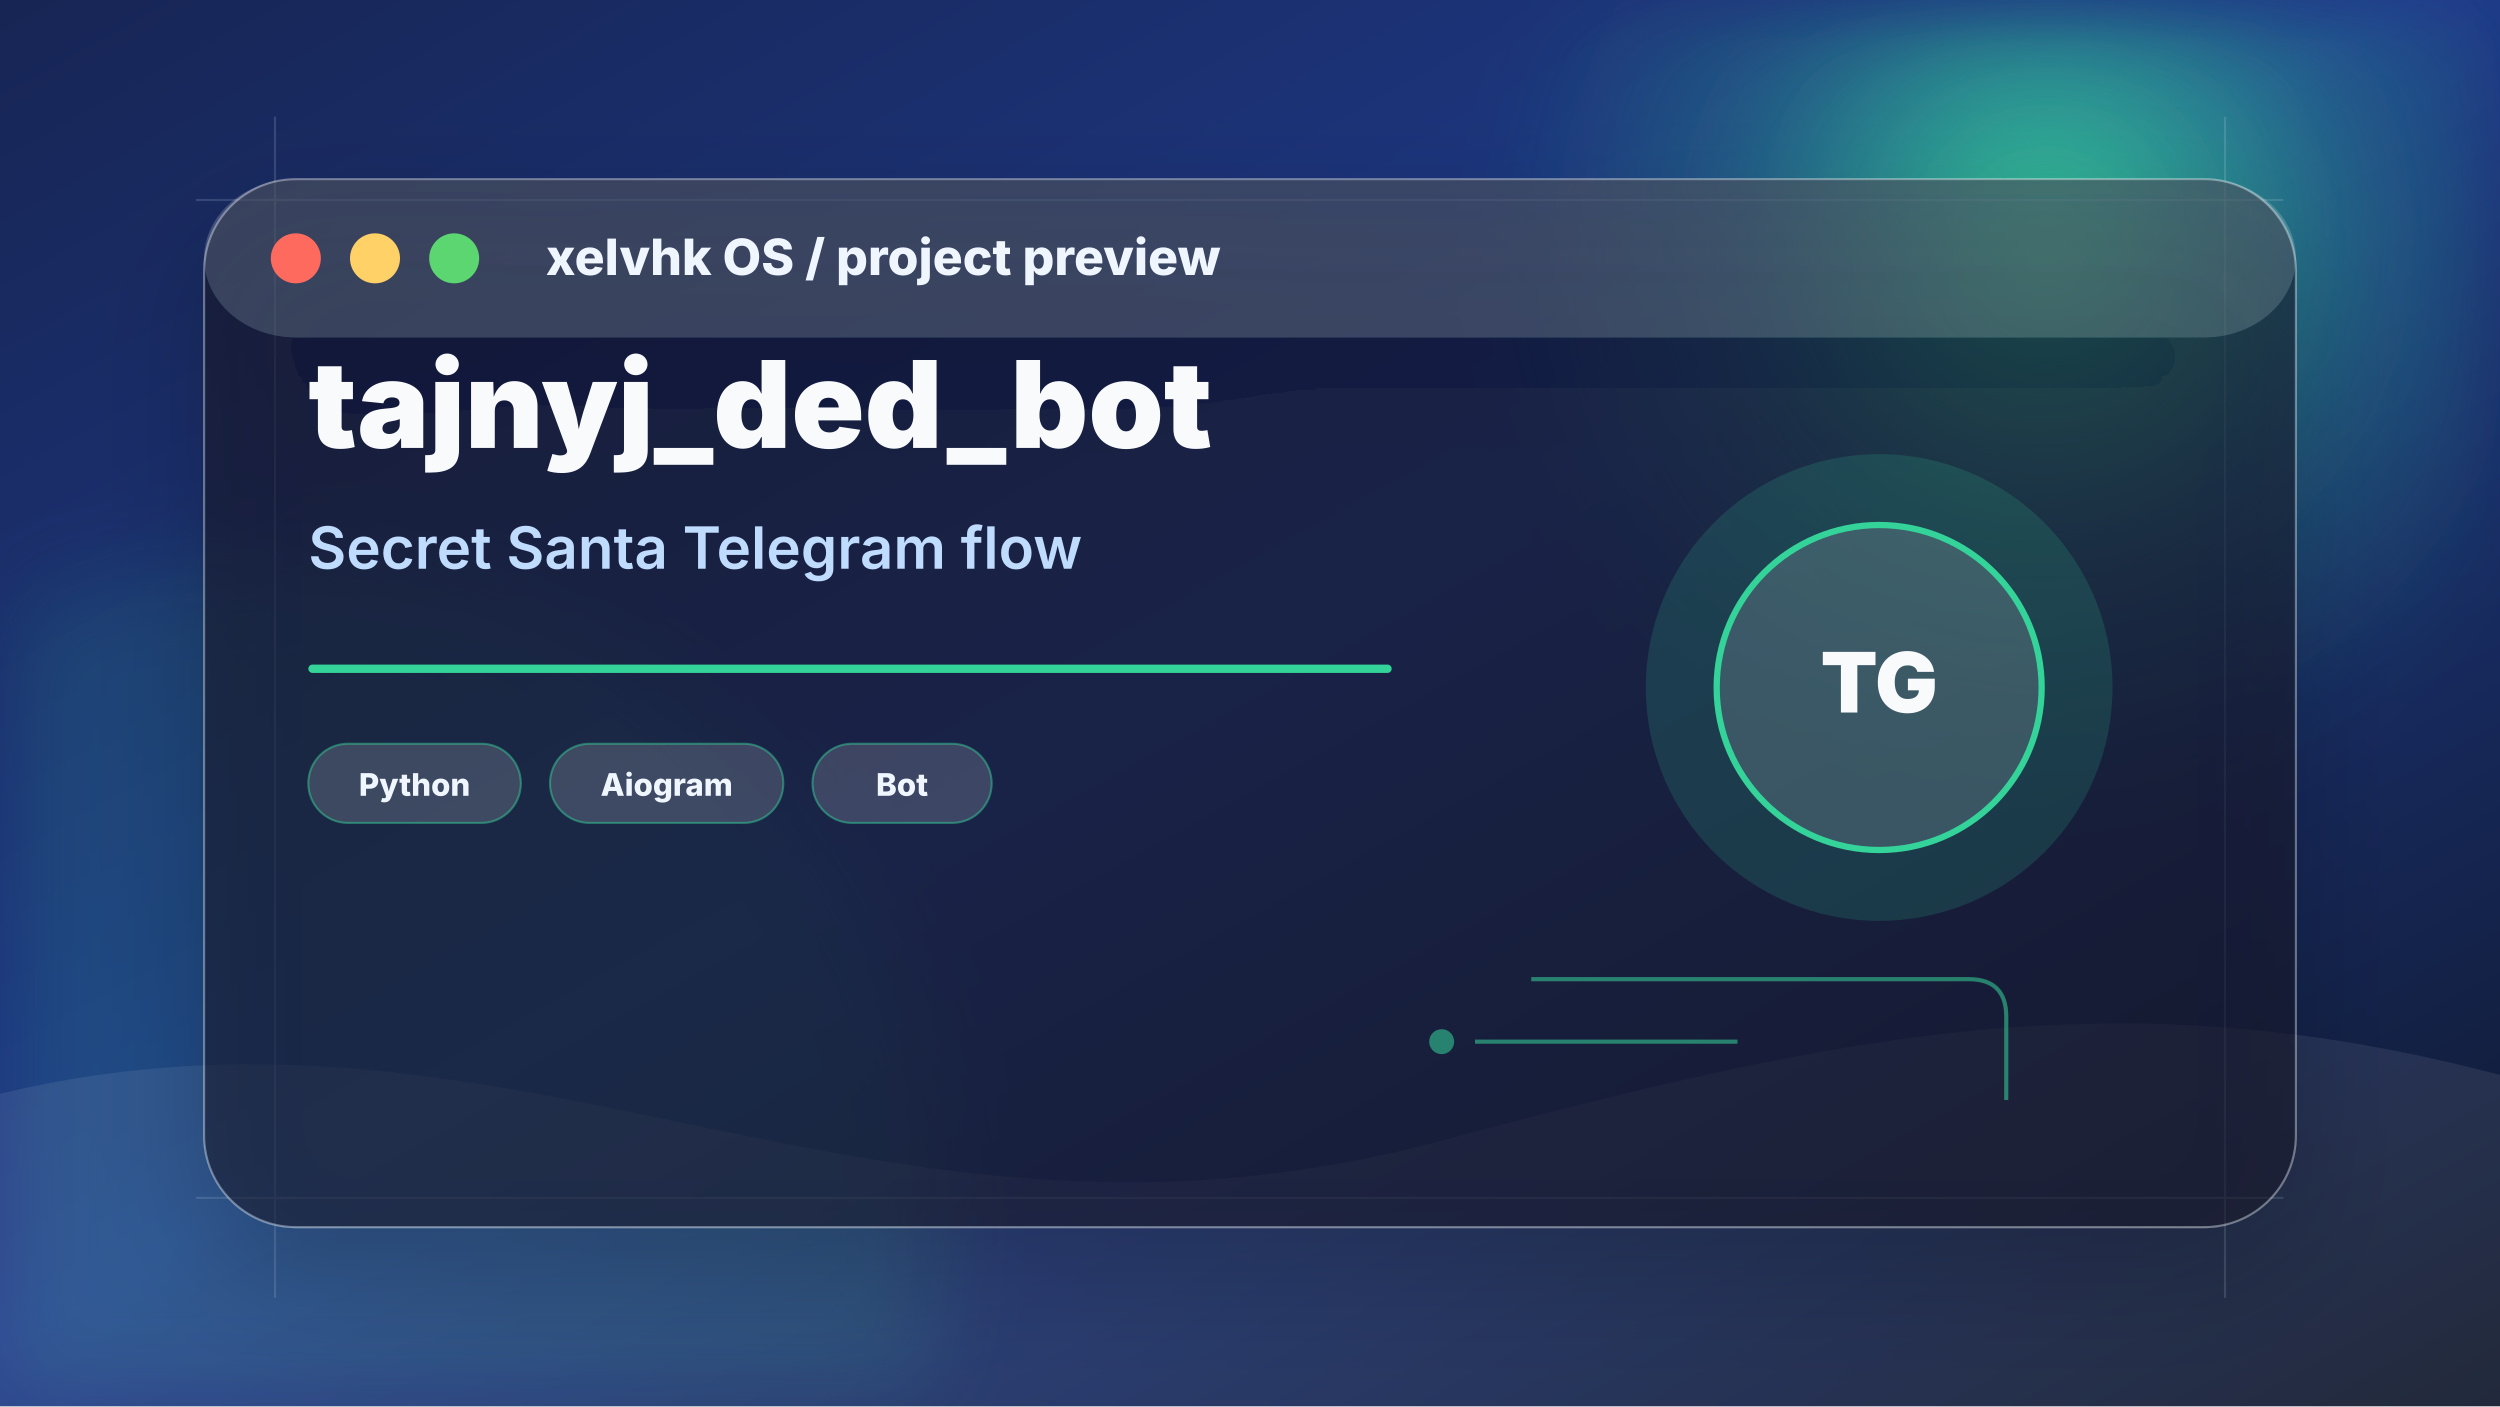
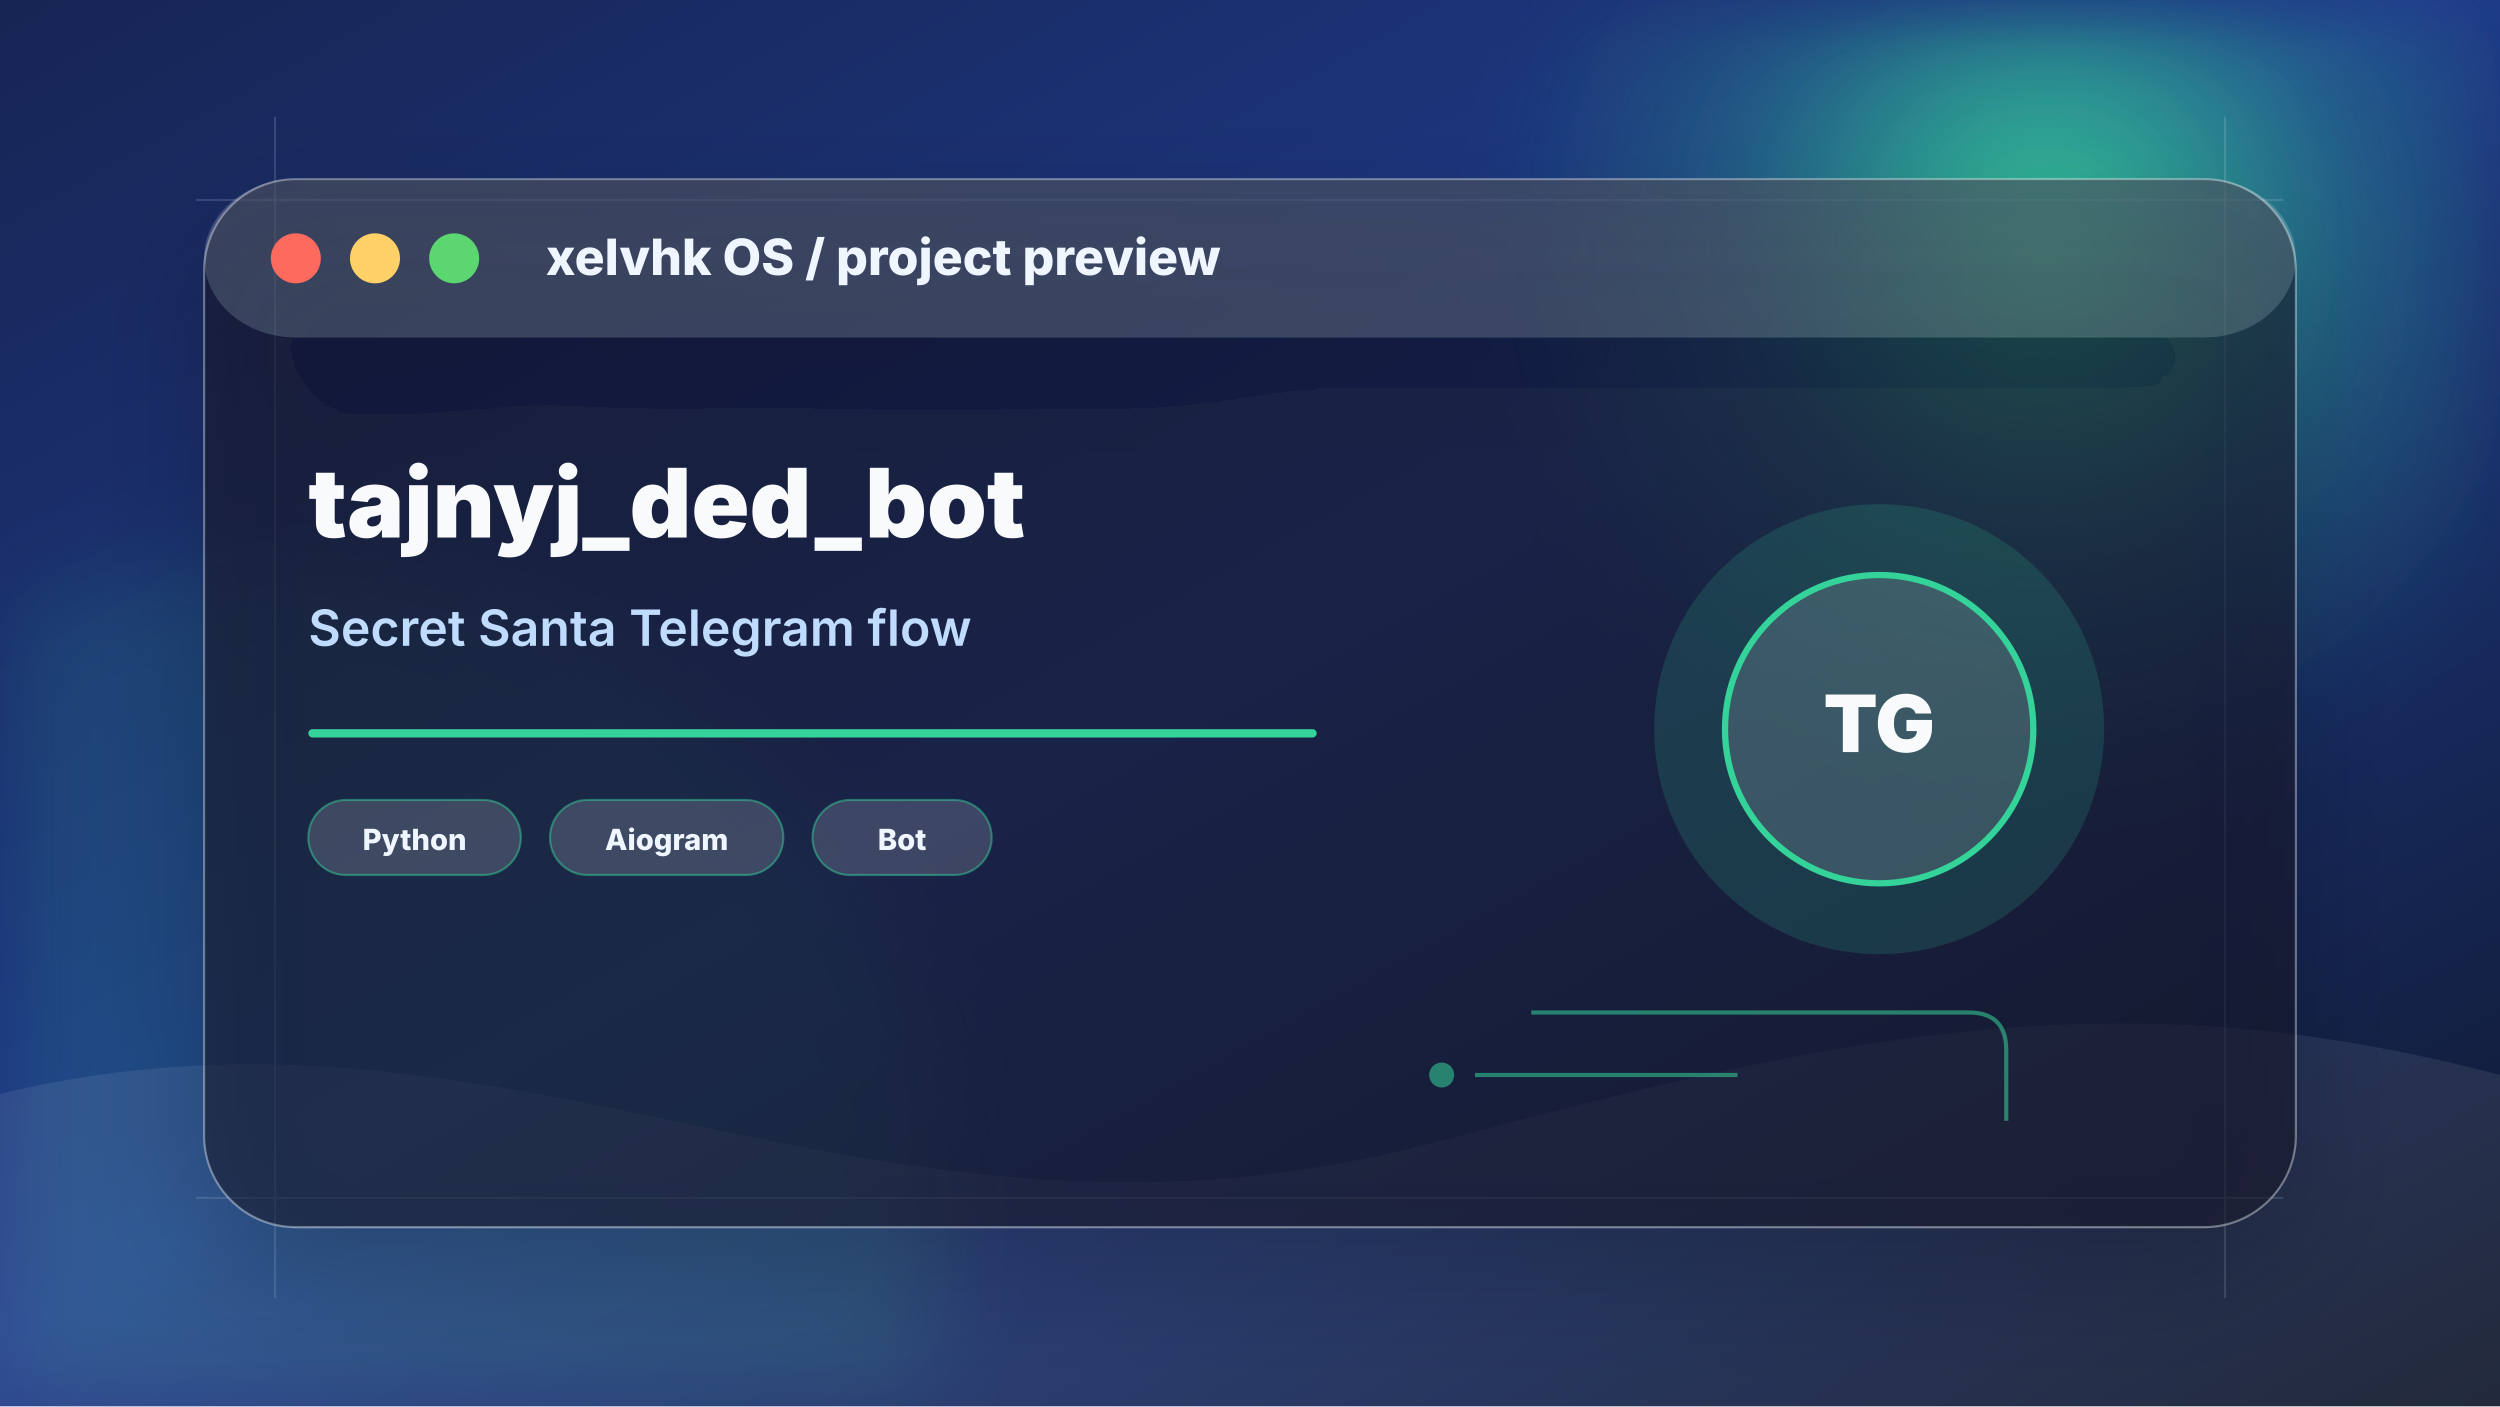
<svg xmlns="http://www.w3.org/2000/svg" width="1200" height="675" viewBox="0 0 1200 675" role="img" aria-label="tajnyj_ded_bot preview">
  <defs>
    <linearGradient id="bg" x1="0" y1="0" x2="1" y2="1">
      <stop offset="0" stop-color="#172554" />
      <stop offset="0.48" stop-color="#1e3a8a" />
      <stop offset="1" stop-color="#0f172a" />
    </linearGradient>
    <radialGradient id="orb" cx="50%" cy="50%" r="50%">
      <stop offset="0" stop-color="#34d399" stop-opacity="0.95" />
      <stop offset="0.58" stop-color="#34d399" stop-opacity="0.22" />
      <stop offset="1" stop-color="#34d399" stop-opacity="0" />
    </radialGradient>
    <filter id="blur">
      <feGaussianBlur stdDeviation="22" />
    </filter>
    <filter id="shadow" x="-20%" y="-20%" width="140%" height="140%">
      <feDropShadow dx="0" dy="24" stdDeviation="28" flood-color="#020617" flood-opacity="0.34" />
    </filter>
  </defs>
  <rect width="1200" height="675" fill="url(#bg)" />
  <circle cx="982" cy="118" r="260" fill="url(#orb)" filter="url(#blur)" />
  <circle cx="130" cy="590" r="320" fill="#34d399" opacity="0.12" filter="url(#blur)" />
  <path d="M0 525 C250 465 420 620 690 548 C885 496 1018 468 1200 516 L1200 675 L0 675 Z" fill="#ffffff" opacity="0.08" />
  <g opacity="0.16" stroke="#dbeafe" stroke-width="1">
    <path d="M94 96 H1096" />
    <path d="M94 575 H1096" />
    <path d="M132 56 V623" />
    <path d="M1068 56 V623" />
  </g>
  <g filter="url(#shadow)">
    <rect x="98" y="86" width="1004" height="503" rx="44" fill="rgba(15,23,42,0.58)" stroke="rgba(255,255,255,0.36)" />
    <rect x="98" y="86" width="1004" height="76" rx="44" fill="rgba(255,255,255,0.16)" />
    <circle cx="142" cy="124" r="12" fill="#ff6b5f" />
    <circle cx="180" cy="124" r="12" fill="#ffd166" />
    <circle cx="218" cy="124" r="12" fill="#5bd66f" />
    <text x="262" y="132" font-family="Manrope, Inter, Arial, sans-serif" font-size="24" font-weight="800" fill="#eff6ff">xelvhk OS / project preview</text>
  </g>
-   <g transform="translate(790 218)">
-     <circle cx="112" cy="112" r="112" fill="#34d399" opacity="0.16" />
-     <circle cx="112" cy="112" r="78" fill="rgba(255,255,255,0.14)" stroke="#34d399" stroke-width="3" />
-     <text x="112" y="124" text-anchor="middle" font-family="Manrope, Inter, Arial, sans-serif" font-size="40" font-weight="900" fill="#f8fafc">TG</text>
+   <g transform="translate(790 238)">
+     <circle cx="112" cy="112" r="108" fill="#34d399" opacity="0.16" />
+     <circle cx="112" cy="112" r="74" fill="rgba(255,255,255,0.14)" stroke="#34d399" stroke-width="3" />
+     <text x="112" y="123" text-anchor="middle" font-family="Manrope, Inter, Arial, sans-serif" font-size="38" font-weight="900" fill="#f8fafc">TG</text>
  </g>
-   <g transform="translate(148 215)">
-     <text x="0" y="0" font-family="Manrope, Inter, Arial, sans-serif" font-size="58" font-weight="900" fill="#f8fafc">tajnyj_ded_bot</text>
-     <text x="0" y="58" font-family="Manrope, Inter, Arial, sans-serif" font-size="28" font-weight="600" fill="#bfdbfe">Secret Santa Telegram flow</text>
-     <rect x="0" y="104" width="520" height="4" rx="2" fill="#34d399" />
-     <g transform="translate(0 142)">
+   <g transform="translate(148 258)">
+     <text x="0" y="0" font-family="Manrope, Inter, Arial, sans-serif" font-size="46" font-weight="900" fill="#f8fafc">tajnyj_ded_bot</text>
+     <text x="0" y="52" font-family="Manrope, Inter, Arial, sans-serif" font-size="24" font-weight="600" fill="#bfdbfe">Secret Santa Telegram flow</text>
+     <rect x="0" y="92" width="484" height="4" rx="2" fill="#34d399" />
+     <g transform="translate(0 126)">
      <g transform="translate(0 0)">
-         <rect width="102" height="38" rx="19" fill="rgba(255,255,255,0.16)" stroke="#34d399" stroke-opacity="0.48" />
-         <text x="51" y="25" text-anchor="middle" font-family="Manrope, Inter, Arial, sans-serif" font-size="15" font-weight="800" fill="#eff6ff">Python</text>
+         <rect width="102" height="36" rx="18" fill="rgba(255,255,255,0.16)" stroke="#34d399" stroke-opacity="0.48" />
+         <text x="51" y="24" text-anchor="middle" font-family="Manrope, Inter, Arial, sans-serif" font-size="14" font-weight="800" fill="#eff6ff">Python</text>
      </g>
      <g transform="translate(116 0)">
-         <rect width="112" height="38" rx="19" fill="rgba(255,255,255,0.16)" stroke="#34d399" stroke-opacity="0.48" />
-         <text x="56" y="25" text-anchor="middle" font-family="Manrope, Inter, Arial, sans-serif" font-size="15" font-weight="800" fill="#eff6ff">Aiogram</text>
+         <rect width="112" height="36" rx="18" fill="rgba(255,255,255,0.16)" stroke="#34d399" stroke-opacity="0.48" />
+         <text x="56" y="24" text-anchor="middle" font-family="Manrope, Inter, Arial, sans-serif" font-size="14" font-weight="800" fill="#eff6ff">Aiogram</text>
      </g>
      <g transform="translate(242 0)">
-         <rect width="86" height="38" rx="19" fill="rgba(255,255,255,0.16)" stroke="#34d399" stroke-opacity="0.48" />
-         <text x="43" y="25" text-anchor="middle" font-family="Manrope, Inter, Arial, sans-serif" font-size="15" font-weight="800" fill="#eff6ff">Bot</text>
+         <rect width="86" height="36" rx="18" fill="rgba(255,255,255,0.16)" stroke="#34d399" stroke-opacity="0.48" />
+         <text x="43" y="24" text-anchor="middle" font-family="Manrope, Inter, Arial, sans-serif" font-size="14" font-weight="800" fill="#eff6ff">Bot</text>
      </g>
    </g>
  </g>
  <g opacity="0.55" fill="none" stroke="#34d399" stroke-width="2">
-     <path d="M735 470 h210 q18 0 18 18 v40" />
-     <path d="M708 500 h126" />
-     <circle cx="692" cy="500" r="5" fill="#34d399" />
+     <path d="M735 486 h210 q18 0 18 18 v34" />
+     <path d="M708 516 h126" />
+     <circle cx="692" cy="516" r="5" fill="#34d399" />
  </g>
</svg>
